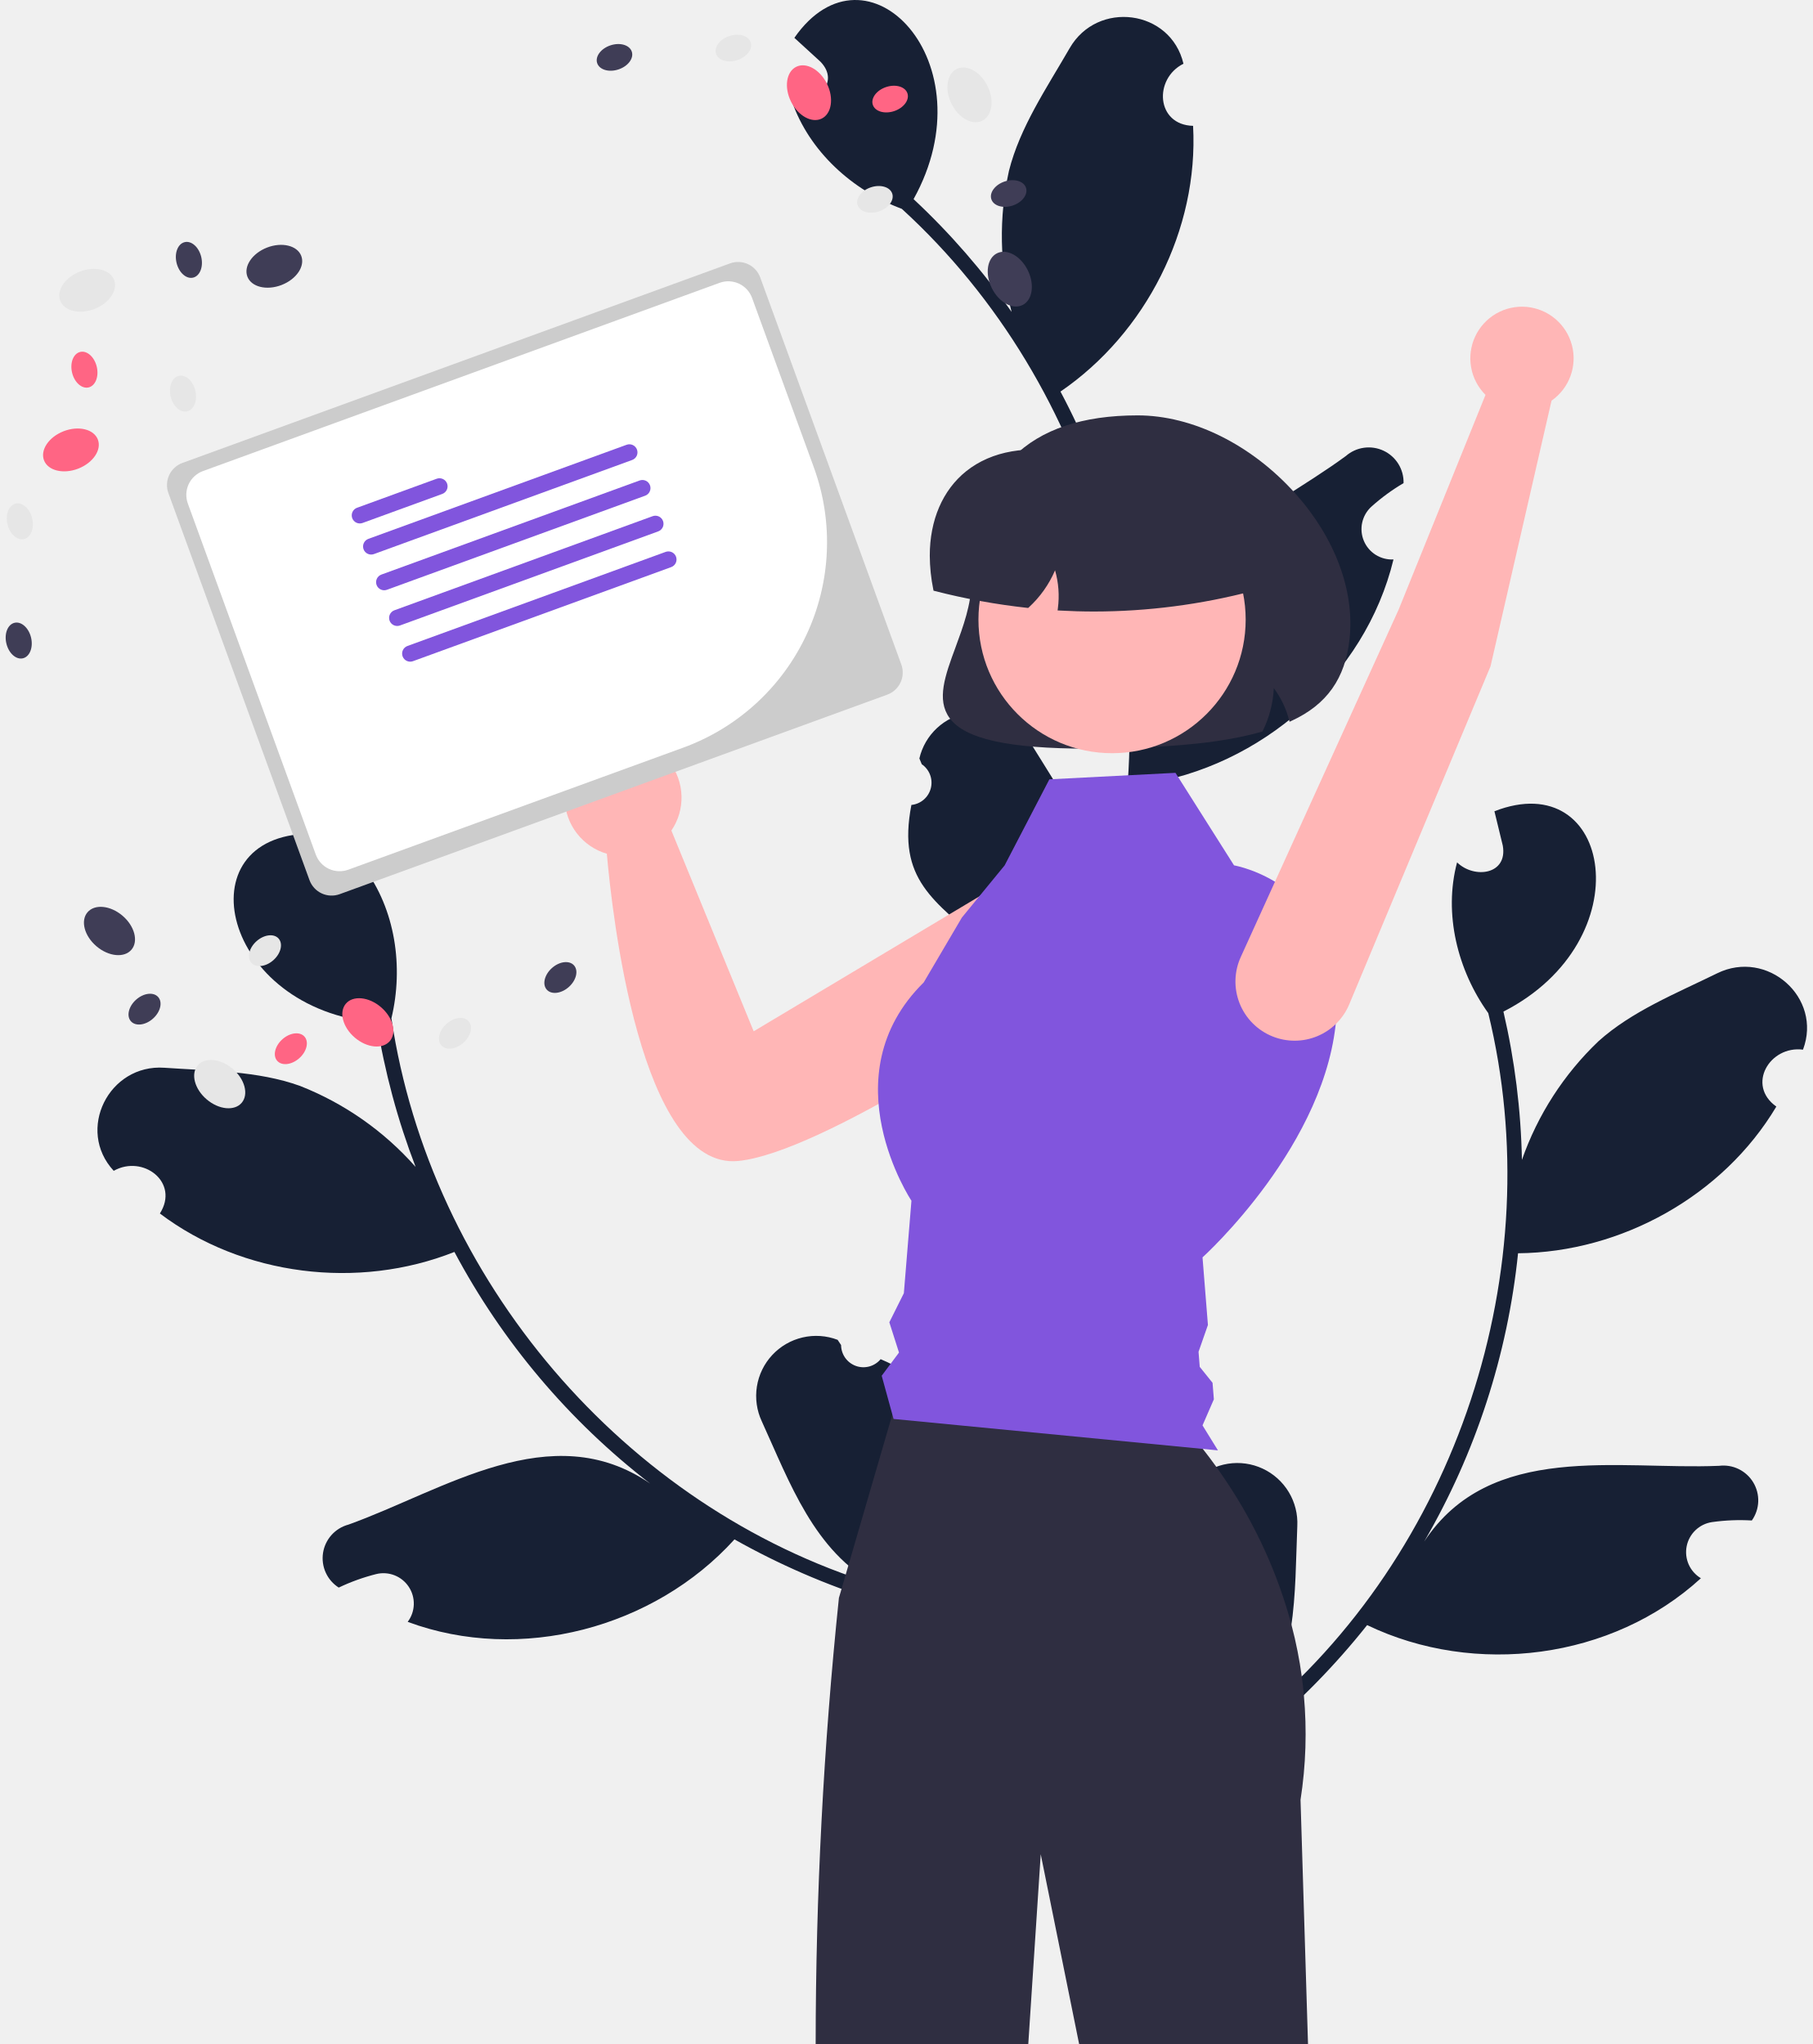
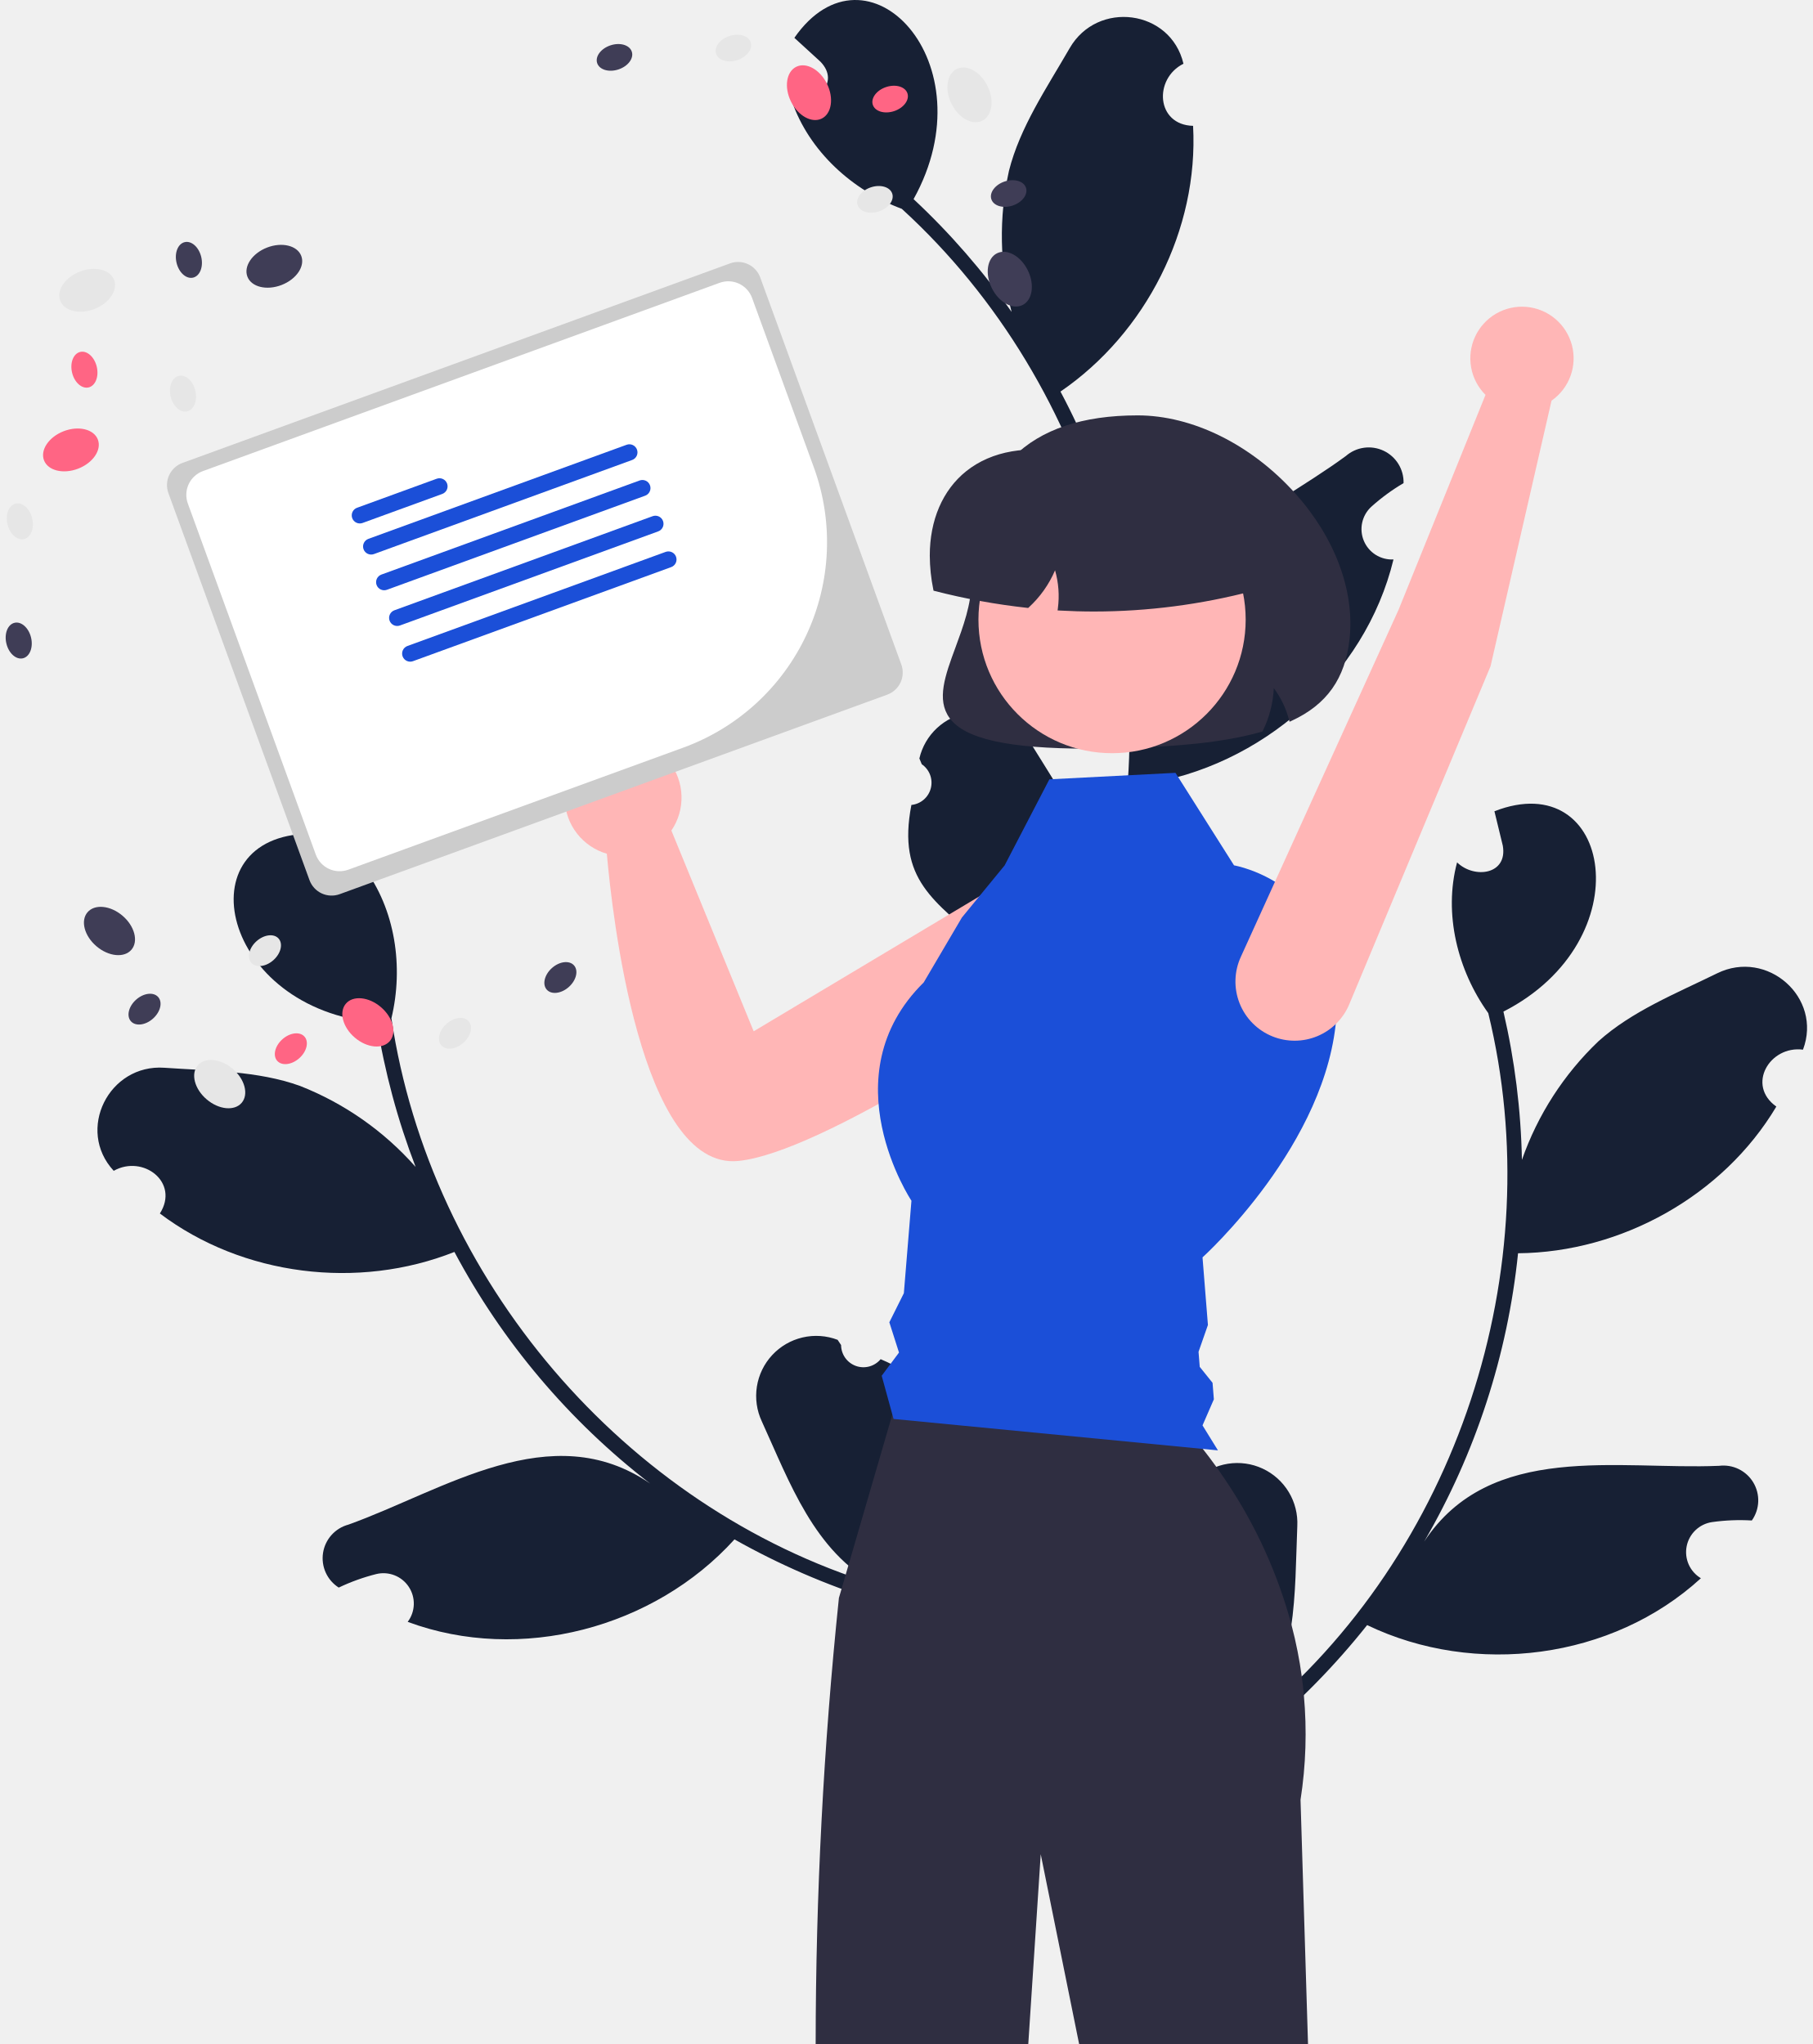
<svg xmlns="http://www.w3.org/2000/svg" width="266" height="300" viewBox="0 0 266 300" fill="none">
  <g clip-path="url(#clip0_848_5808)">
    <path d="M170.775 222.111C171.368 222.428 172.045 222.555 172.713 222.474C173.38 222.394 174.008 222.111 174.509 221.662C175.01 221.214 175.361 220.622 175.515 219.967C175.669 219.312 175.617 218.626 175.368 218.001C175.435 217.669 175.483 217.43 175.55 217.098C176.833 215.9 178.445 215.112 180.179 214.837C181.912 214.561 183.689 214.809 185.281 215.549C186.873 216.29 188.207 217.489 189.113 218.992C190.019 220.496 190.455 222.236 190.366 223.989C189.959 233.877 190.448 244.547 183.876 252.518C213.871 228.007 227.548 186.252 218.388 148.696C213.893 142.433 211.796 134.113 213.812 126.573C216.341 129.033 221.272 128.372 220.519 124.114C220.114 122.43 219.696 120.752 219.292 119.069C236.568 112.328 241.079 138.016 220.614 148.475C222.274 155.615 223.183 162.909 223.327 170.238C225.637 163.629 229.483 157.664 234.549 152.832C239.453 148.416 245.939 145.819 251.972 142.856C259.313 139.242 267.461 146.408 264.571 154.058C259.683 153.433 256.225 159.274 260.66 162.413C252.871 175.495 237.935 183.81 222.76 183.942C221.226 198.868 216.527 213.297 208.978 226.265C218.672 211.524 237.432 215.768 252.258 215.14C253.242 215.016 254.241 215.181 255.132 215.615C256.024 216.049 256.77 216.733 257.279 217.583C257.789 218.434 258.04 219.414 258.002 220.405C257.963 221.396 257.638 222.354 257.064 223.163C255.114 223.048 253.157 223.128 251.222 223.4C250.312 223.535 249.466 223.948 248.8 224.583C248.134 225.217 247.681 226.042 247.502 226.944C247.323 227.847 247.428 228.782 247.801 229.623C248.175 230.463 248.8 231.168 249.59 231.639C236.584 243.562 216.431 246.125 200.614 238.517C195.938 244.408 190.662 249.796 184.871 254.596L161.356 243.387C161.397 243.085 161.449 242.779 161.498 242.482C163.609 243.656 165.857 244.568 168.19 245.196C165.681 235.633 162.886 230.031 170.774 222.111H170.775Z" fill="#172034" />
    <path d="M129.224 199.488C128.794 200.006 128.215 200.379 127.567 200.556C126.918 200.734 126.23 200.708 125.597 200.481C124.963 200.255 124.415 199.839 124.025 199.291C123.636 198.742 123.425 198.087 123.42 197.415C123.233 197.132 123.098 196.929 122.911 196.647C121.271 196.021 119.481 195.9 117.771 196.299C116.061 196.697 114.51 197.597 113.315 198.883C112.12 200.169 111.336 201.783 111.064 203.517C110.793 205.252 111.045 207.028 111.789 208.618C115.895 217.622 119.467 227.688 128.561 232.591C91.535 221.205 63.119 187.693 57.436 149.457C59.236 141.961 58.04 133.464 53.329 127.242C51.914 130.474 47.099 131.722 46.19 127.494C45.93 125.782 45.684 124.071 45.423 122.359C26.881 122.633 32.393 148.125 55.291 150.092C56.447 157.33 58.356 164.428 60.987 171.27C56.355 166.021 50.543 161.947 44.029 159.383C37.821 157.143 30.835 157.184 24.13 156.716C15.967 156.138 11.125 165.848 16.687 171.842C20.977 169.42 26.384 173.526 23.46 178.106C35.609 187.283 52.577 189.35 66.681 183.748C73.733 196.993 83.527 208.583 95.41 217.746C80.872 207.751 65.098 218.758 51.13 223.769C50.172 224.025 49.31 224.554 48.648 225.292C47.986 226.03 47.553 226.945 47.402 227.925C47.251 228.905 47.388 229.908 47.797 230.811C48.206 231.714 48.869 232.478 49.706 233.011C51.469 232.17 53.311 231.505 55.206 231.028C56.099 230.809 57.038 230.873 57.895 231.209C58.751 231.545 59.482 232.138 59.988 232.907C60.494 233.675 60.75 234.581 60.721 235.5C60.692 236.42 60.379 237.308 59.825 238.042C76.368 244.179 95.999 238.951 107.778 225.938C114.33 229.63 121.249 232.63 128.422 234.891L145.972 215.64C145.821 215.376 145.657 215.113 145.5 214.856C143.987 216.74 142.25 218.431 140.326 219.893C139.042 210.09 139.518 203.848 129.224 199.488L129.224 199.488Z" fill="#172034" />
    <path d="M133.74 118.143C134.409 118.075 135.042 117.803 135.551 117.364C136.061 116.925 136.423 116.34 136.589 115.688C136.755 115.037 136.717 114.35 136.48 113.72C136.242 113.091 135.817 112.55 135.262 112.17C135.132 111.857 135.038 111.632 134.909 111.319C135.306 109.609 136.205 108.057 137.491 106.861C138.776 105.665 140.389 104.881 142.124 104.608C143.858 104.335 145.634 104.586 147.224 105.33C148.815 106.073 150.147 107.274 151.051 108.779C156.226 117.214 162.581 125.799 161.569 136.081C172.804 99.009 160.876 56.721 132.333 30.652C125.11 27.959 118.73 22.221 116.2 14.838C119.671 15.47 123.396 12.172 120.396 9.057C119.122 7.885 117.839 6.725 116.565 5.553C127.148 -9.676 145.215 9.134 134.058 29.227C139.417 34.228 144.239 39.776 148.444 45.781C146.677 39.006 146.544 31.91 148.055 25.074C149.664 18.674 153.6 12.902 156.957 7.079C161.036 -0.015 171.795 1.391 173.661 9.353C169.255 11.559 169.641 18.336 175.073 18.47C175.901 33.672 168.138 48.902 155.614 57.472C162.663 70.719 166.807 85.317 167.77 100.291C167.599 82.649 185.539 75.713 197.497 66.925C198.244 66.274 199.165 65.854 200.147 65.717C201.129 65.58 202.129 65.732 203.027 66.154C203.924 66.576 204.679 67.25 205.2 68.093C205.72 68.937 205.984 69.914 205.959 70.905C204.276 71.898 202.696 73.055 201.242 74.36C200.561 74.979 200.089 75.793 199.89 76.692C199.691 77.59 199.775 78.527 200.129 79.376C200.484 80.225 201.092 80.943 201.871 81.433C202.65 81.922 203.562 82.159 204.48 82.11C200.331 99.259 185.03 112.623 167.658 115.126C167.06 122.623 165.685 130.038 163.554 137.251L137.784 141.056C137.649 140.784 137.522 140.5 137.397 140.226C139.804 140.024 142.178 139.528 144.465 138.748C137.051 132.208 131.607 129.117 133.739 118.143L133.74 118.143Z" fill="#172034" />
    <path d="M159.659 109.879C147.927 109.879 141.563 108.446 139.341 105.385C137.38 102.685 138.695 99.123 140.217 94.997C141.311 92.032 142.551 88.672 142.551 85.346C142.551 69.168 150.754 60.966 166.931 60.966C174.98 60.966 183.622 65.242 190.049 72.403C195.891 78.914 198.802 86.707 198.034 93.782C197.405 99.585 194.704 103.402 189.534 105.793L189.232 105.933L189.146 105.611C188.699 103.945 187.944 102.379 186.918 100.992C186.819 103.169 186.27 105.301 185.307 107.255L185.252 107.366L185.133 107.4C179.282 109.067 172.338 109.518 166.941 109.725C164.315 109.827 161.888 109.879 159.659 109.879Z" fill="#2F2E41" />
    <path d="M162.857 132.419C162.407 131.097 161.649 129.902 160.644 128.932C159.64 127.962 158.419 127.245 157.083 126.842C155.746 126.438 154.332 126.359 152.959 126.611C151.586 126.863 150.292 127.439 149.186 128.291L110.595 151.364L98.519 121.899C99.54 120.402 100.06 118.621 100.005 116.811C99.95 115.001 99.323 113.254 98.215 111.822C97.106 110.39 95.572 109.346 93.833 108.839C92.094 108.332 90.24 108.39 88.535 109.002C86.831 109.615 85.365 110.752 84.346 112.249C83.328 113.747 82.81 115.529 82.867 117.339C82.923 119.149 83.552 120.895 84.662 122.326C85.773 123.757 87.308 124.799 89.047 125.304C89.791 133.801 93.928 171.777 108.317 170.397C120.412 169.237 150.45 149.232 159.779 142.296C161.272 141.188 162.374 139.634 162.927 137.859C163.48 136.084 163.456 134.179 162.857 132.419Z" fill="#FFB6B6" />
    <path d="M191.938 300H158.35L152.718 272.151L150.89 300H119.69C119.702 278.13 120.841 256.275 123.103 234.522L123.49 233.205L124.101 231.098L124.487 229.775L130.944 207.603L131.454 205.844H170.333C172.57 207.945 174.634 210.224 176.503 212.659C177.137 213.466 177.798 214.34 178.476 215.282C178.947 215.948 179.434 216.649 179.922 217.383C184.254 223.833 187.492 230.953 189.506 238.456V238.462C189.848 239.745 190.15 241.059 190.414 242.402V242.408C190.649 243.601 190.857 244.812 191.019 246.051C191.142 246.953 191.249 247.866 191.327 248.791C191.795 253.914 191.631 259.076 190.84 264.159L191.938 300Z" fill="#2F2E41" />
    <path d="M13.854 45.352C16.035 44.508 17.328 42.593 16.74 41.076C16.153 39.559 13.908 39.013 11.727 39.857C9.546 40.702 8.254 42.616 8.841 44.134C9.428 45.651 11.673 46.197 13.854 45.352Z" fill="#E6E6E6" />
    <path d="M41.318 41.829C43.5 40.985 44.792 39.07 44.204 37.553C43.617 36.035 41.373 35.49 39.191 36.334C37.01 37.179 35.718 39.093 36.305 40.611C36.893 42.128 39.137 42.674 41.318 41.829Z" fill="#3F3D56" />
    <path d="M11.472 68.784C13.653 67.94 14.946 66.025 14.358 64.508C13.771 62.99 11.526 62.445 9.345 63.289C7.164 64.133 5.872 66.048 6.459 67.565C7.046 69.083 9.291 69.628 11.472 68.784Z" fill="#FF6584" />
    <path d="M3.527 79.12C4.528 78.883 5.063 77.525 4.722 76.086C4.382 74.648 3.295 73.674 2.294 73.91C1.293 74.147 0.758 75.505 1.098 76.944C1.439 78.382 2.526 79.357 3.527 79.12Z" fill="#E6E6E6" />
    <path d="M3.363 96.619C4.364 96.382 4.899 95.024 4.559 93.585C4.218 92.147 3.131 91.172 2.13 91.409C1.13 91.646 0.594 93.004 0.935 94.443C1.275 95.881 2.363 96.856 3.363 96.619Z" fill="#3F3D56" />
    <path d="M27.468 60.374C28.469 60.138 29.004 58.779 28.664 57.341C28.323 55.902 27.236 54.928 26.235 55.165C25.235 55.402 24.699 56.76 25.04 58.199C25.38 59.637 26.468 60.611 27.468 60.374Z" fill="#E6E6E6" />
    <path d="M13.003 56.862C14.004 56.625 14.539 55.267 14.199 53.828C13.858 52.39 12.771 51.416 11.77 51.653C10.77 51.889 10.235 53.248 10.575 54.686C10.915 56.125 12.003 57.099 13.003 56.862Z" fill="#FF6584" />
    <path d="M28.335 40.748C29.336 40.511 29.871 39.153 29.53 37.715C29.19 36.276 28.103 35.302 27.102 35.539C26.101 35.776 25.566 37.134 25.907 38.573C26.247 40.011 27.334 40.985 28.335 40.748Z" fill="#3F3D56" />
    <path d="M35.465 161.861C36.52 160.622 35.931 158.389 34.15 156.873C32.369 155.357 30.07 155.132 29.015 156.371C27.96 157.61 28.549 159.844 30.331 161.36C32.112 162.876 34.41 163.1 35.465 161.861Z" fill="#E6E6E6" />
    <path d="M19.29 139.388C20.345 138.149 19.756 135.915 17.975 134.399C16.194 132.883 13.895 132.658 12.84 133.897C11.786 135.136 12.375 137.37 14.156 138.886C15.937 140.402 18.236 140.627 19.29 139.388Z" fill="#3F3D56" />
    <path d="M57.205 152.799C58.259 151.56 57.67 149.327 55.889 147.81C54.108 146.294 51.809 146.07 50.754 147.309C49.7 148.548 50.289 150.781 52.07 152.297C53.851 153.814 56.15 154.038 57.205 152.799Z" fill="#FF6584" />
    <path d="M68.004 153.047C69.107 152.063 69.446 150.643 68.761 149.876C68.076 149.109 66.627 149.285 65.524 150.269C64.421 151.253 64.082 152.673 64.767 153.44C65.452 154.208 66.901 154.032 68.004 153.047Z" fill="#E6E6E6" />
    <path d="M83.47 144.859C84.573 143.874 84.912 142.454 84.227 141.687C83.542 140.92 82.093 141.096 80.99 142.08C79.887 143.065 79.548 144.485 80.233 145.252C80.918 146.019 82.367 145.843 83.47 144.859Z" fill="#3F3D56" />
    <path d="M40.121 140.92C41.224 139.935 41.562 138.515 40.878 137.748C40.193 136.981 38.744 137.157 37.641 138.141C36.538 139.126 36.199 140.546 36.884 141.313C37.569 142.08 39.018 141.904 40.121 140.92Z" fill="#E6E6E6" />
    <path d="M43.919 155.312C45.022 154.328 45.361 152.908 44.676 152.14C43.991 151.373 42.542 151.549 41.439 152.534C40.336 153.518 39.998 154.938 40.682 155.705C41.367 156.472 42.816 156.296 43.919 155.312Z" fill="#FF6584" />
    <path d="M22.449 149.502C23.552 148.518 23.891 147.098 23.206 146.331C22.522 145.564 21.072 145.74 19.97 146.724C18.867 147.708 18.528 149.128 19.212 149.895C19.897 150.663 21.346 150.487 22.449 149.502Z" fill="#3F3D56" />
    <path d="M144.13 17.723C145.59 17.005 145.937 14.722 144.905 12.623C143.872 10.524 141.852 9.404 140.392 10.122C138.932 10.841 138.585 13.124 139.617 15.223C140.649 17.322 142.67 18.441 144.13 17.723Z" fill="#E6E6E6" />
    <path d="M150.046 44.773C151.506 44.055 151.853 41.772 150.821 39.672C149.788 37.574 147.768 36.454 146.308 37.172C144.848 37.89 144.501 40.174 145.533 42.273C146.565 44.372 148.586 45.491 150.046 44.773Z" fill="#3F3D56" />
    <path d="M120.58 17.404C122.04 16.686 122.387 14.402 121.354 12.303C120.322 10.204 118.302 9.085 116.842 9.803C115.381 10.521 115.035 12.804 116.067 14.903C117.099 17.002 119.12 18.122 120.58 17.404Z" fill="#FF6584" />
    <path d="M108.201 8.819C109.605 8.354 110.48 7.186 110.156 6.21C109.832 5.234 108.433 4.819 107.029 5.285C105.626 5.75 104.751 6.918 105.075 7.894C105.398 8.87 106.798 9.285 108.201 8.819Z" fill="#E6E6E6" />
    <path d="M90.755 10.19C92.159 9.725 93.034 8.556 92.71 7.58C92.386 6.604 90.987 6.19 89.584 6.655C88.18 7.12 87.305 8.289 87.629 9.265C87.953 10.241 89.352 10.655 90.755 10.19Z" fill="#3F3D56" />
    <path d="M128.972 31.026C130.376 30.561 131.251 29.392 130.927 28.416C130.603 27.44 129.204 27.026 127.8 27.491C126.397 27.956 125.522 29.125 125.846 30.101C126.169 31.077 127.569 31.491 128.972 31.026Z" fill="#E6E6E6" />
    <path d="M131.204 16.309C132.607 15.844 133.482 14.675 133.158 13.699C132.835 12.723 131.435 12.309 130.032 12.774C128.629 13.24 127.754 14.408 128.077 15.384C128.401 16.36 129.801 16.774 131.204 16.309Z" fill="#FF6584" />
    <path d="M148.599 30.17C150.002 29.705 150.877 28.536 150.553 27.56C150.23 26.584 148.83 26.17 147.427 26.635C146.024 27.1 145.149 28.269 145.472 29.245C145.796 30.221 147.196 30.635 148.599 30.17Z" fill="#3F3D56" />
-     <path d="M153.985 114.383L172.489 113.43L181.083 127.01C181.083 127.01 197.254 129.714 196.133 148.769C195.012 167.825 176.458 184.546 176.458 184.546L177.251 194.469L175.874 198.405L176.05 200.615L177.93 202.956L178.123 205.377L176.458 209.206L178.722 212.873L131.121 208.261L129.38 201.92L131.919 198.515L130.501 194.074L132.633 189.802L133.745 176.233C133.745 176.233 121.581 157.958 135.545 144.193L141.149 134.666L147.42 127.015L153.985 114.383Z" fill="#8155DD" />
+     <path d="M153.985 114.383L172.489 113.43L181.083 127.01C181.083 127.01 197.254 129.714 196.133 148.769C195.012 167.825 176.458 184.546 176.458 184.546L177.251 194.469L175.874 198.405L176.05 200.615L177.93 202.956L178.123 205.377L176.458 209.206L178.722 212.873L131.121 208.261L129.38 201.92L131.919 198.515L130.501 194.074L132.633 189.802L133.745 176.233C133.745 176.233 121.581 157.958 135.545 144.193L141.149 134.666L147.42 127.015L153.985 114.383Z" fill="#1B4FD8" />
    <path d="M163.184 110.548C174.012 110.548 182.791 101.77 182.791 90.941C182.791 80.113 174.012 71.334 163.184 71.334C152.355 71.334 143.577 80.113 143.577 90.941C143.577 101.77 152.355 110.548 163.184 110.548Z" fill="#FFB6B6" />
    <path d="M160.559 89.753C158.869 89.753 157.18 89.705 155.493 89.61L155.191 89.593L155.231 89.294C155.479 87.422 155.339 85.52 154.82 83.705C153.937 85.771 152.624 87.626 150.968 89.145L150.874 89.231L150.748 89.217C146.164 88.716 141.622 87.887 137.157 86.738L136.986 86.694L136.952 86.521C136.618 84.884 136.445 83.217 136.436 81.546C136.436 76.325 138.329 71.93 141.766 69.172C145.508 66.17 150.871 65.246 156.873 66.57H176.066C178.176 66.573 180.199 67.412 181.691 68.904C183.183 70.396 184.022 72.419 184.024 74.529V86.683L183.815 86.738C176.224 88.733 168.408 89.746 160.559 89.753Z" fill="#2F2E41" />
    <path d="M26.771 67.944C25.912 68.258 25.212 68.9 24.826 69.729C24.44 70.558 24.398 71.507 24.71 72.367L45.416 129.18C45.73 130.039 46.372 130.738 47.201 131.125C48.031 131.511 48.979 131.553 49.839 131.24L130.199 101.954C131.058 101.639 131.757 100.997 132.144 100.168C132.53 99.339 132.572 98.39 132.259 97.53L111.554 40.717C111.24 39.858 110.598 39.159 109.768 38.772C108.939 38.386 107.991 38.344 107.131 38.657L26.771 67.944Z" fill="#CCCCCC" />
    <path d="M100.29 109.721L51.102 127.648C50.176 127.984 49.156 127.939 48.263 127.523C47.37 127.108 46.679 126.355 46.341 125.43L27.562 73.901C27.226 72.976 27.27 71.955 27.686 71.062C28.102 70.17 28.855 69.479 29.779 69.14L105.598 41.509C106.524 41.173 107.545 41.217 108.437 41.633C109.33 42.049 110.021 42.802 110.359 43.727L119.433 68.625C122.334 76.613 121.948 85.427 118.36 93.131C114.771 100.836 108.273 106.802 100.29 109.721Z" fill="white" />
-     <path d="M64.897 72.496L53.208 76.756C53.061 76.809 52.905 76.834 52.749 76.827C52.594 76.82 52.441 76.783 52.299 76.717C52.158 76.651 52.031 76.558 51.925 76.443C51.82 76.328 51.738 76.193 51.685 76.047C51.631 75.9 51.607 75.744 51.614 75.589C51.621 75.433 51.658 75.28 51.724 75.138C51.79 74.997 51.883 74.87 51.998 74.764C52.113 74.659 52.248 74.577 52.394 74.524L64.083 70.264C64.379 70.156 64.706 70.17 64.991 70.303C65.277 70.436 65.498 70.677 65.606 70.973C65.714 71.269 65.7 71.596 65.567 71.882C65.434 72.167 65.192 72.388 64.897 72.496Z" fill="#8155DD" />
-     <path d="M92.763 67.512L54.872 81.322C54.725 81.375 54.569 81.4 54.413 81.393C54.257 81.386 54.104 81.349 53.962 81.283C53.821 81.217 53.694 81.124 53.588 81.009C53.483 80.894 53.401 80.759 53.347 80.613C53.294 80.466 53.27 80.31 53.276 80.154C53.283 79.998 53.321 79.845 53.387 79.704C53.453 79.562 53.546 79.435 53.661 79.329C53.776 79.224 53.911 79.142 54.058 79.089L91.949 65.28C92.096 65.226 92.252 65.202 92.407 65.209C92.563 65.216 92.716 65.253 92.858 65.319C92.999 65.385 93.126 65.478 93.232 65.593C93.337 65.708 93.419 65.843 93.472 65.989C93.526 66.136 93.55 66.291 93.543 66.447C93.536 66.603 93.499 66.756 93.433 66.898C93.367 67.039 93.274 67.166 93.159 67.272C93.044 67.377 92.91 67.459 92.763 67.512Z" fill="#8155DD" />
-     <path d="M94.673 72.753L56.781 86.562C56.635 86.615 56.479 86.639 56.323 86.633C56.167 86.626 56.014 86.589 55.873 86.523C55.731 86.457 55.604 86.364 55.499 86.249C55.394 86.134 55.312 85.999 55.258 85.853C55.205 85.706 55.181 85.55 55.188 85.394C55.194 85.239 55.232 85.086 55.298 84.944C55.364 84.803 55.457 84.676 55.572 84.57C55.687 84.465 55.821 84.383 55.968 84.33L93.859 70.52C94.155 70.413 94.482 70.427 94.767 70.56C95.052 70.694 95.273 70.934 95.381 71.23C95.489 71.526 95.475 71.853 95.342 72.138C95.209 72.424 94.969 72.645 94.673 72.753Z" fill="#8155DD" />
-     <path d="M96.583 77.993L58.691 91.803C58.545 91.856 58.389 91.881 58.233 91.874C58.077 91.868 57.924 91.83 57.782 91.764C57.641 91.698 57.514 91.605 57.408 91.49C57.302 91.375 57.221 91.241 57.167 91.094C57.114 90.947 57.09 90.791 57.096 90.635C57.103 90.479 57.141 90.326 57.207 90.185C57.273 90.043 57.366 89.916 57.481 89.811C57.596 89.705 57.731 89.624 57.878 89.57L95.769 75.761C95.916 75.708 96.072 75.684 96.227 75.69C96.383 75.697 96.536 75.734 96.678 75.8C96.819 75.866 96.946 75.959 97.052 76.074C97.157 76.189 97.239 76.324 97.292 76.471C97.346 76.617 97.37 76.773 97.363 76.929C97.356 77.085 97.319 77.237 97.253 77.379C97.187 77.52 97.094 77.647 96.979 77.753C96.864 77.858 96.729 77.94 96.583 77.993Z" fill="#8155DD" />
-     <path d="M98.493 83.234L60.601 97.043C60.305 97.151 59.978 97.137 59.693 97.004C59.407 96.871 59.186 96.63 59.078 96.334C58.97 96.038 58.984 95.711 59.117 95.425C59.251 95.14 59.492 94.919 59.788 94.811L97.679 81.001C97.826 80.948 97.981 80.924 98.137 80.931C98.293 80.938 98.446 80.975 98.588 81.041C98.729 81.107 98.856 81.2 98.961 81.315C99.067 81.43 99.149 81.564 99.202 81.711C99.255 81.858 99.279 82.013 99.273 82.169C99.266 82.325 99.229 82.478 99.163 82.619C99.097 82.761 99.004 82.888 98.889 82.993C98.774 83.099 98.639 83.181 98.493 83.234Z" fill="#8155DD" />
+     <path d="M64.897 72.496L53.208 76.756C53.061 76.809 52.905 76.834 52.749 76.827C52.594 76.82 52.441 76.783 52.299 76.717C52.158 76.651 52.031 76.558 51.925 76.443C51.82 76.328 51.738 76.193 51.685 76.047C51.631 75.9 51.607 75.744 51.614 75.589C51.621 75.433 51.658 75.28 51.724 75.138C51.79 74.997 51.883 74.87 51.998 74.764C52.113 74.659 52.248 74.577 52.394 74.524L64.083 70.264C64.379 70.156 64.706 70.17 64.991 70.303C65.277 70.436 65.498 70.677 65.606 70.973C65.714 71.269 65.7 71.596 65.567 71.882C65.434 72.167 65.192 72.388 64.897 72.496Z" fill="#1B4FD8" />
+     <path d="M92.763 67.512L54.872 81.322C54.725 81.375 54.569 81.4 54.413 81.393C54.257 81.386 54.104 81.349 53.962 81.283C53.821 81.217 53.694 81.124 53.588 81.009C53.483 80.894 53.401 80.759 53.347 80.613C53.294 80.466 53.27 80.31 53.276 80.154C53.283 79.998 53.321 79.845 53.387 79.704C53.453 79.562 53.546 79.435 53.661 79.329C53.776 79.224 53.911 79.142 54.058 79.089L91.949 65.28C92.096 65.226 92.252 65.202 92.407 65.209C92.563 65.216 92.716 65.253 92.858 65.319C92.999 65.385 93.126 65.478 93.232 65.593C93.337 65.708 93.419 65.843 93.472 65.989C93.526 66.136 93.55 66.291 93.543 66.447C93.536 66.603 93.499 66.756 93.433 66.898C93.367 67.039 93.274 67.166 93.159 67.272C93.044 67.377 92.91 67.459 92.763 67.512Z" fill="#1B4FD8" />
+     <path d="M94.673 72.753L56.781 86.562C56.635 86.615 56.479 86.639 56.323 86.633C56.167 86.626 56.014 86.589 55.873 86.523C55.731 86.457 55.604 86.364 55.499 86.249C55.394 86.134 55.312 85.999 55.258 85.853C55.205 85.706 55.181 85.55 55.188 85.394C55.194 85.239 55.232 85.086 55.298 84.944C55.364 84.803 55.457 84.676 55.572 84.57C55.687 84.465 55.821 84.383 55.968 84.33L93.859 70.52C94.155 70.413 94.482 70.427 94.767 70.56C95.052 70.694 95.273 70.934 95.381 71.23C95.489 71.526 95.475 71.853 95.342 72.138C95.209 72.424 94.969 72.645 94.673 72.753Z" fill="#1B4FD8" />
+     <path d="M96.583 77.993L58.691 91.803C58.545 91.856 58.389 91.881 58.233 91.874C58.077 91.868 57.924 91.83 57.782 91.764C57.641 91.698 57.514 91.605 57.408 91.49C57.302 91.375 57.221 91.241 57.167 91.094C57.114 90.947 57.09 90.791 57.096 90.635C57.103 90.479 57.141 90.326 57.207 90.185C57.273 90.043 57.366 89.916 57.481 89.811C57.596 89.705 57.731 89.624 57.878 89.57L95.769 75.761C95.916 75.708 96.072 75.684 96.227 75.69C96.383 75.697 96.536 75.734 96.678 75.8C96.819 75.866 96.946 75.959 97.052 76.074C97.157 76.189 97.239 76.324 97.292 76.471C97.346 76.617 97.37 76.773 97.363 76.929C97.356 77.085 97.319 77.237 97.253 77.379C97.187 77.52 97.094 77.647 96.979 77.753C96.864 77.858 96.729 77.94 96.583 77.993Z" fill="#1B4FD8" />
+     <path d="M98.493 83.234L60.601 97.043C60.305 97.151 59.978 97.137 59.693 97.004C59.407 96.871 59.186 96.63 59.078 96.334C58.97 96.038 58.984 95.711 59.117 95.425C59.251 95.14 59.492 94.919 59.788 94.811L97.679 81.001C97.826 80.948 97.981 80.924 98.137 80.931C98.293 80.938 98.446 80.975 98.588 81.041C98.729 81.107 98.856 81.2 98.961 81.315C99.067 81.43 99.149 81.564 99.202 81.711C99.255 81.858 99.279 82.013 99.273 82.169C99.266 82.325 99.229 82.478 99.163 82.619C99.097 82.761 99.004 82.888 98.889 82.993C98.774 83.099 98.639 83.181 98.493 83.234Z" fill="#1B4FD8" />
    <path d="M218.722 97.788L197.976 147.433C197.091 149.534 195.415 151.202 193.311 152.078C191.206 152.955 188.842 152.968 186.727 152.116C185.634 151.676 184.641 151.017 183.81 150.18C182.979 149.343 182.327 148.346 181.894 147.249C181.462 146.152 181.257 144.978 181.292 143.8C181.327 142.621 181.603 141.462 182.101 140.393L205.232 89.484L217.983 57.958C216.881 56.859 216.144 55.447 215.872 53.915C215.601 52.383 215.807 50.804 216.464 49.393C217.121 47.982 218.196 46.808 219.544 46.029C220.891 45.251 222.446 44.906 223.996 45.042C225.546 45.178 227.017 45.788 228.209 46.788C229.4 47.789 230.255 49.133 230.657 50.636C231.058 52.14 230.987 53.73 230.453 55.192C229.919 56.654 228.948 57.916 227.672 58.806L218.722 97.788Z" fill="#FFB6B6" />
  </g>
  <defs>
    <clipPath id="clip0_848_5808">
      <rect width="264.335" height="300" fill="white" transform="translate(0.83252)" />
    </clipPath>
  </defs>
</svg>
